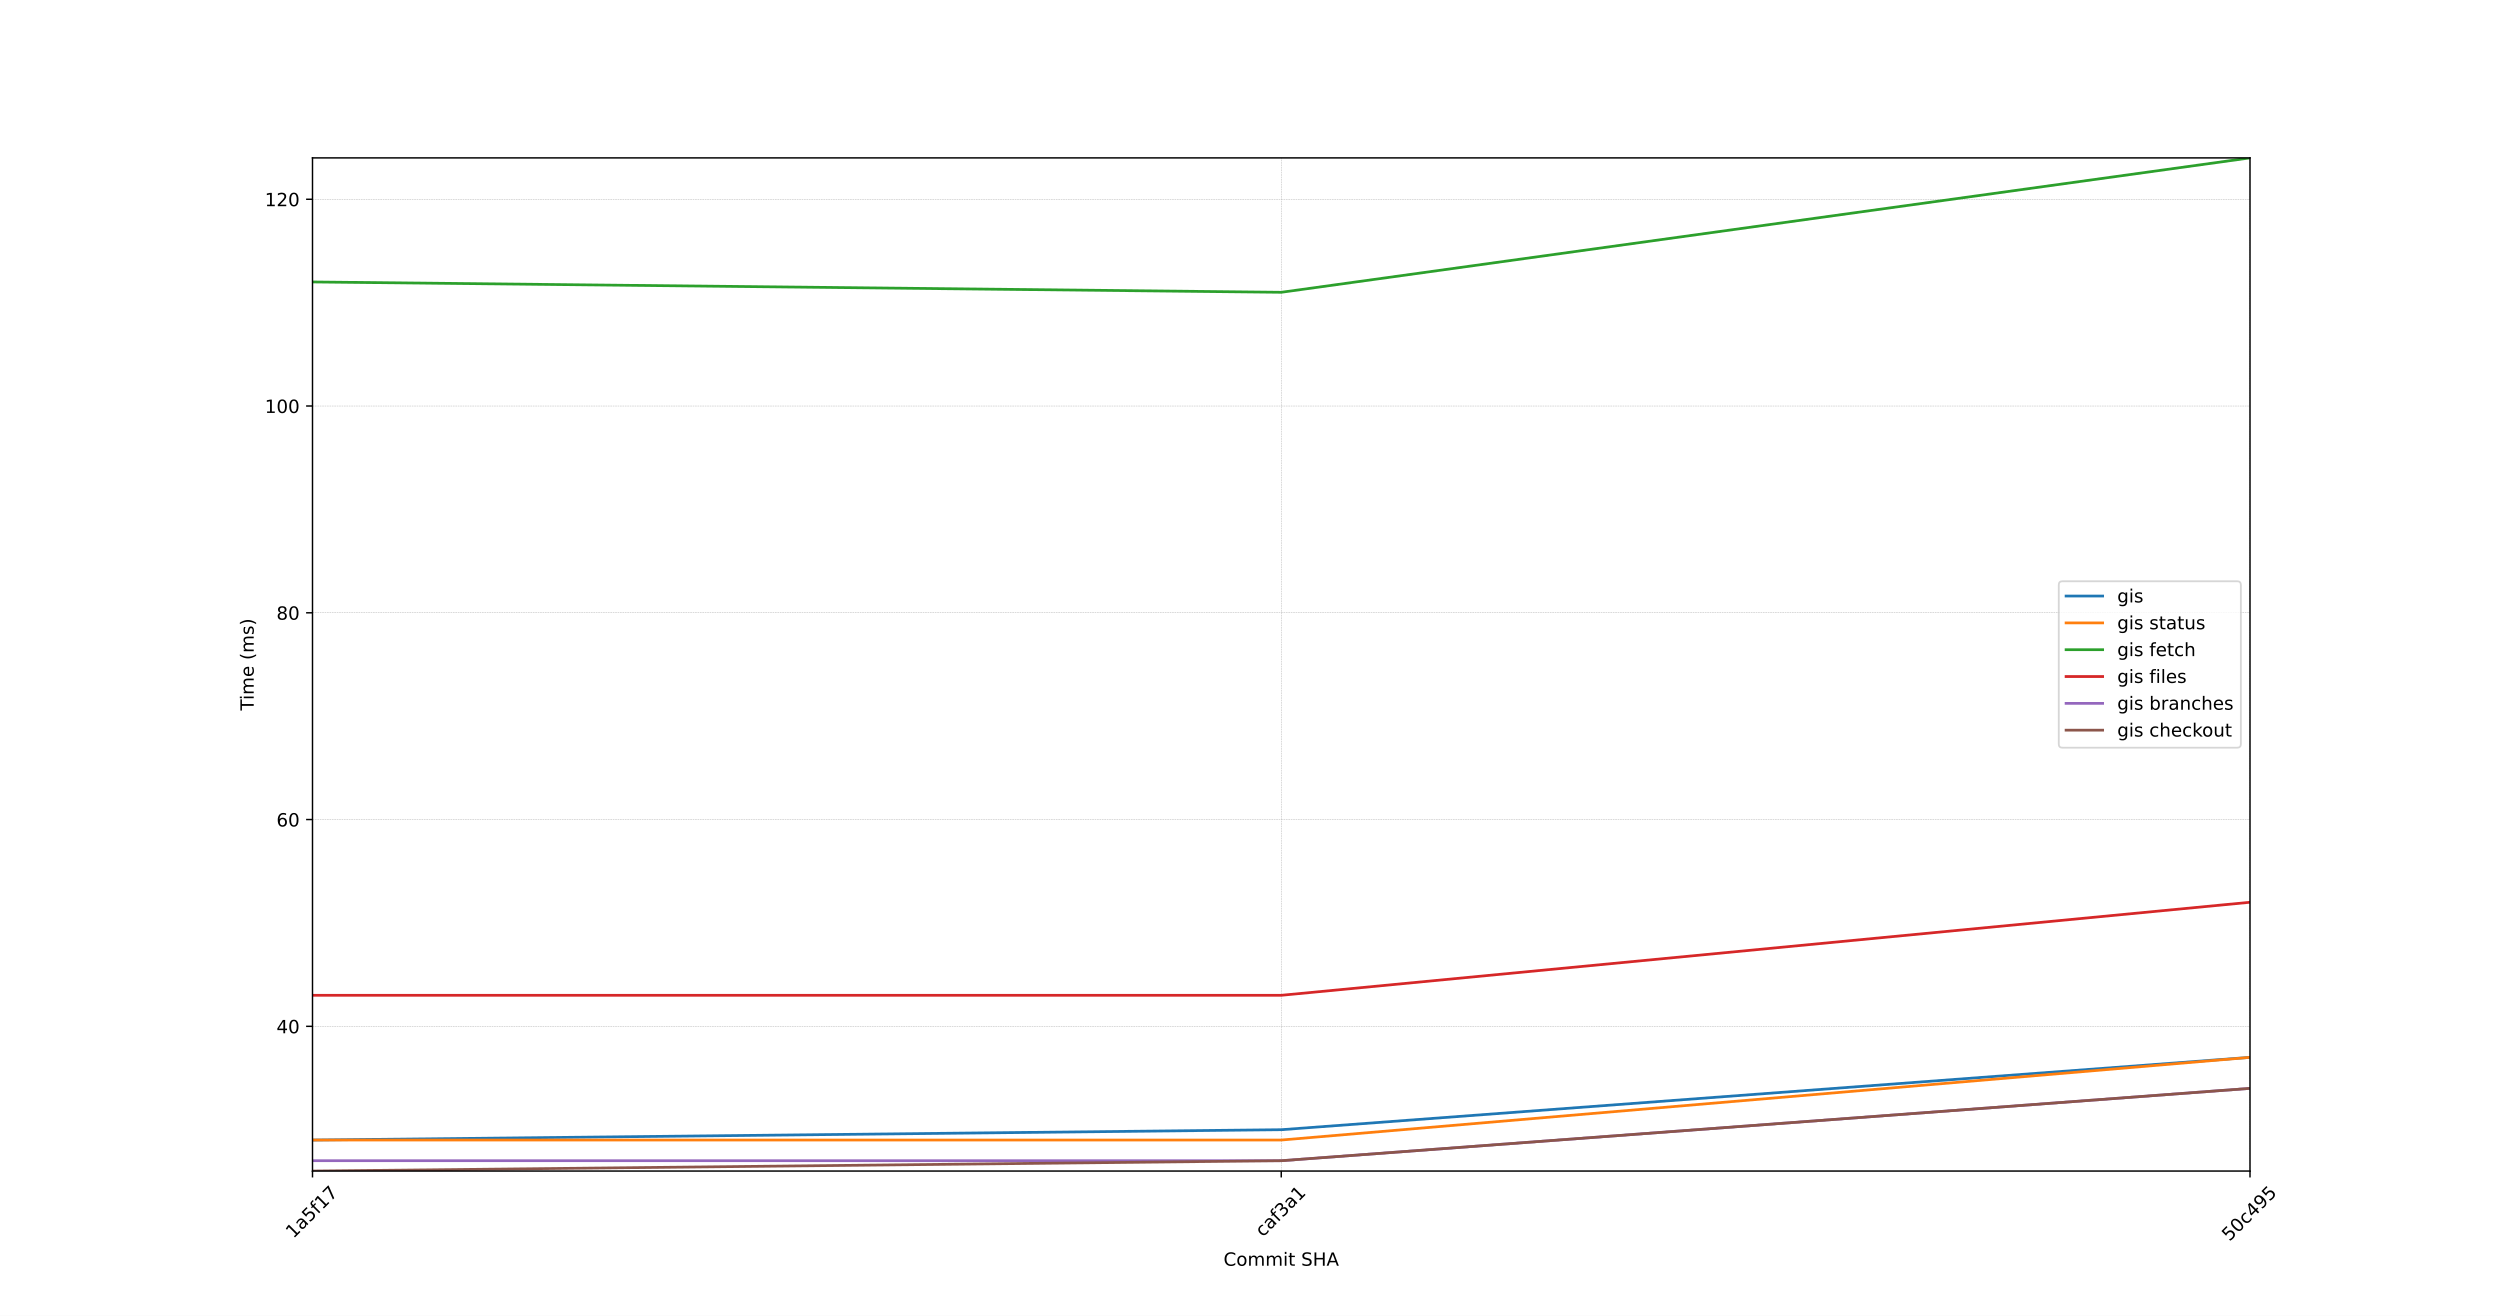
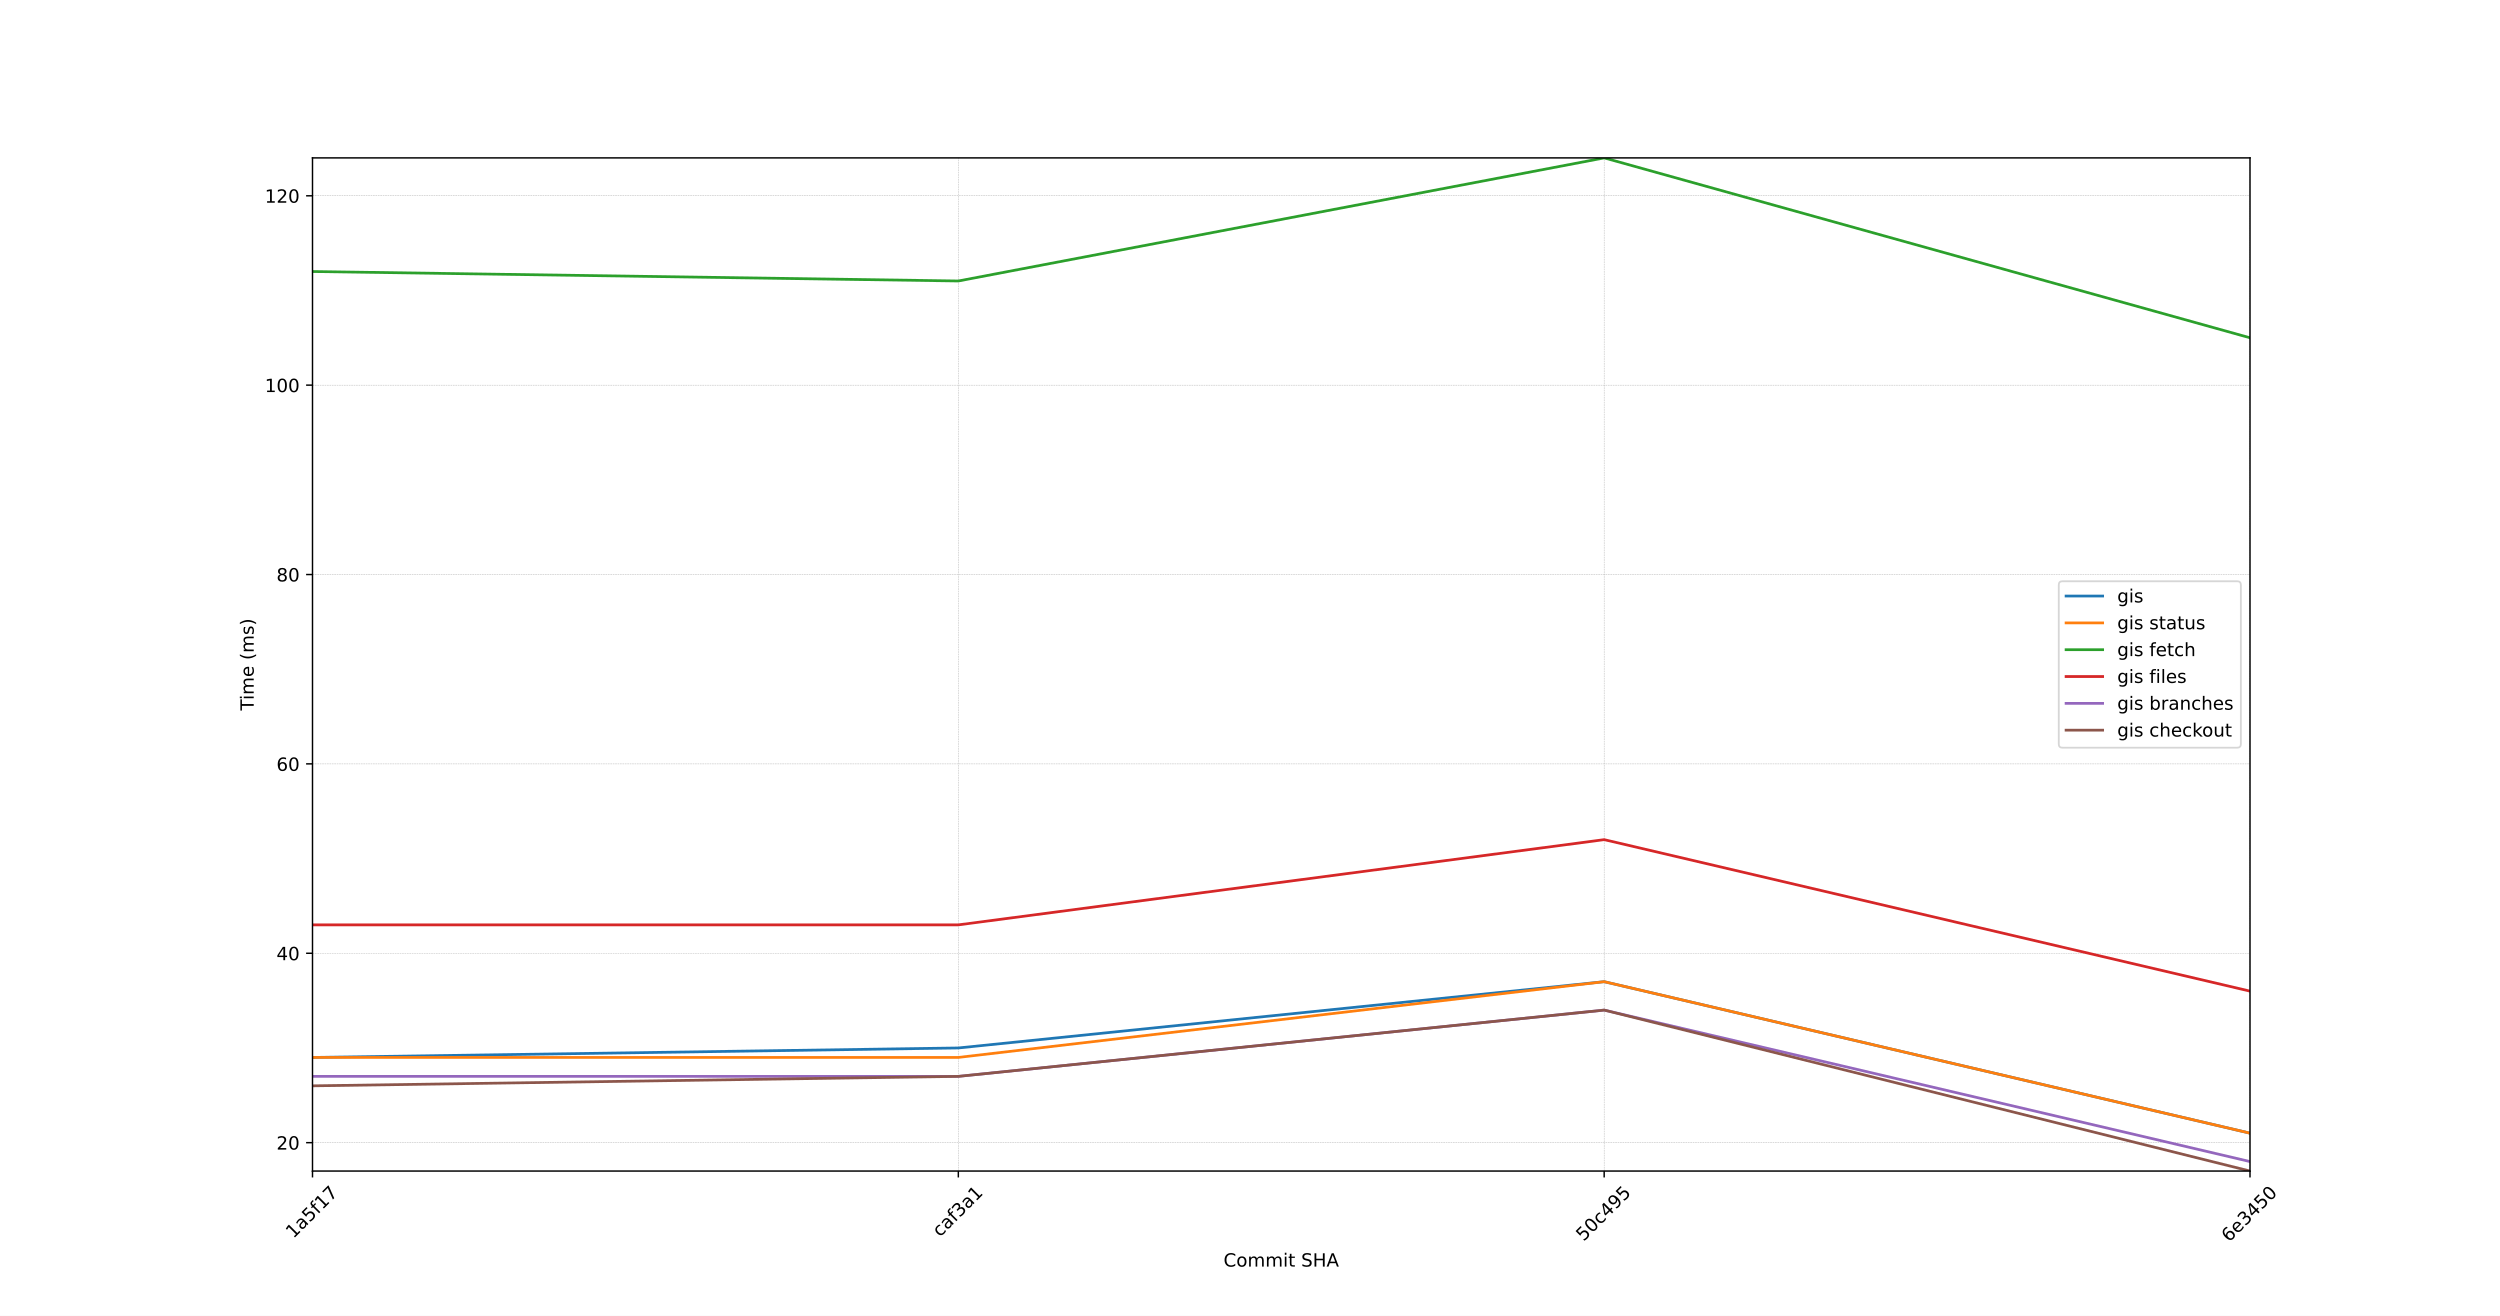
<svg xmlns="http://www.w3.org/2000/svg" xmlns:xlink="http://www.w3.org/1999/xlink" width="1368pt" height="720pt" viewBox="0 0 1368 720" version="1.1">
  <defs>
    <style type="text/css">*{stroke-linejoin: round; stroke-linecap: butt}</style>
  </defs>
  <g id="figure_1">
    <g id="patch_1">
      <path d="M 0 720  L 1368 720  L 1368 0  L 0 0  z " style="fill: #ffffff" />
    </g>
    <g id="axes_1">
      <g id="patch_2">
        <path d="M 171 640.8  L 1231.2 640.8  L 1231.2 86.4  L 171 86.4  z " style="fill: #ffffff" />
      </g>
      <g id="matplotlib.axis_1">
        <g id="xtick_1">
          <g id="line2d_1">
-             <path d="M 171 640.8  L 171 86.4  " clip-path="url(#p77ce0846e0)" style="fill: none; stroke-dasharray: 0.925,0.4; stroke-dashoffset: 0; stroke: #b0b0b0; stroke-width: 0.25" />
+             <path d="M 171 640.8  L 171 86.4  " clip-path="url(#p34cb891d25)" style="fill: none; stroke-dasharray: 0.925,0.4; stroke-dashoffset: 0; stroke: #b0b0b0; stroke-width: 0.25" />
          </g>
          <g id="line2d_2">
            <defs>
-               <path id="mdf9523ec60" d="M 0 0  L 0 3.5  " style="stroke: #000000; stroke-width: 0.8" />
-             </defs>
-             <g>
-               <use xlink:href="#mdf9523ec60" x="171" y="640.8" style="stroke: #000000; stroke-width: 0.8" />
+               <path id="m1423429320" d="M 0 0  L 0 3.5  " style="stroke: #000000; stroke-width: 0.8" />
+             </defs>
+             <g>
+               <use xlink:href="#m1423429320" x="171" y="640.8" style="stroke: #000000; stroke-width: 0.8" />
            </g>
          </g>
          <g id="text_1">
            <g transform="translate(160.542 677.9913) rotate(-45) scale(0.1 -0.1)">
              <defs>
                <path id="DejaVuSans-31" d="M 794 531  L 1825 531  L 1825 4091  L 703 3866  L 703 4441  L 1819 4666  L 2450 4666  L 2450 531  L 3481 531  L 3481 0  L 794 0  L 794 531  z " transform="scale(0.015625)" />
                <path id="DejaVuSans-61" d="M 2194 1759  Q 1497 1759 1228 1600  Q 959 1441 959 1056  Q 959 750 1161 570  Q 1363 391 1709 391  Q 2188 391 2477 730  Q 2766 1069 2766 1631  L 2766 1759  L 2194 1759  z M 3341 1997  L 3341 0  L 2766 0  L 2766 531  Q 2569 213 2275 61  Q 1981 -91 1556 -91  Q 1019 -91 701 211  Q 384 513 384 1019  Q 384 1609 779 1909  Q 1175 2209 1959 2209  L 2766 2209  L 2766 2266  Q 2766 2663 2505 2880  Q 2244 3097 1772 3097  Q 1472 3097 1187 3025  Q 903 2953 641 2809  L 641 3341  Q 956 3463 1253 3523  Q 1550 3584 1831 3584  Q 2591 3584 2966 3190  Q 3341 2797 3341 1997  z " transform="scale(0.015625)" />
                <path id="DejaVuSans-35" d="M 691 4666  L 3169 4666  L 3169 4134  L 1269 4134  L 1269 2991  Q 1406 3038 1543 3061  Q 1681 3084 1819 3084  Q 2600 3084 3056 2656  Q 3513 2228 3513 1497  Q 3513 744 3044 326  Q 2575 -91 1722 -91  Q 1428 -91 1123 -41  Q 819 9 494 109  L 494 744  Q 775 591 1075 516  Q 1375 441 1709 441  Q 2250 441 2565 725  Q 2881 1009 2881 1497  Q 2881 1984 2565 2268  Q 2250 2553 1709 2553  Q 1456 2553 1204 2497  Q 953 2441 691 2322  L 691 4666  z " transform="scale(0.015625)" />
                <path id="DejaVuSans-66" d="M 2375 4863  L 2375 4384  L 1825 4384  Q 1516 4384 1395 4259  Q 1275 4134 1275 3809  L 1275 3500  L 2222 3500  L 2222 3053  L 1275 3053  L 1275 0  L 697 0  L 697 3053  L 147 3053  L 147 3500  L 697 3500  L 697 3744  Q 697 4328 969 4595  Q 1241 4863 1831 4863  L 2375 4863  z " transform="scale(0.015625)" />
                <path id="DejaVuSans-37" d="M 525 4666  L 3525 4666  L 3525 4397  L 1831 0  L 1172 0  L 2766 4134  L 525 4134  L 525 4666  z " transform="scale(0.015625)" />
              </defs>
              <use xlink:href="#DejaVuSans-31" />
              <use xlink:href="#DejaVuSans-61" x="63.623" />
              <use xlink:href="#DejaVuSans-35" x="124.902" />
              <use xlink:href="#DejaVuSans-66" x="188.525" />
              <use xlink:href="#DejaVuSans-31" x="223.73" />
              <use xlink:href="#DejaVuSans-37" x="287.354" />
            </g>
          </g>
        </g>
        <g id="xtick_2">
          <g id="line2d_3">
-             <path d="M 701.1 640.8  L 701.1 86.4  " clip-path="url(#p77ce0846e0)" style="fill: none; stroke-dasharray: 0.925,0.4; stroke-dashoffset: 0; stroke: #b0b0b0; stroke-width: 0.25" />
+             <path d="M 524.4 640.8  L 524.4 86.4  " clip-path="url(#p34cb891d25)" style="fill: none; stroke-dasharray: 0.925,0.4; stroke-dashoffset: 0; stroke: #b0b0b0; stroke-width: 0.25" />
          </g>
          <g id="line2d_4">
            <g>
-               <use xlink:href="#mdf9523ec60" x="701.1" y="640.8" style="stroke: #000000; stroke-width: 0.8" />
+               <use xlink:href="#m1423429320" x="524.4" y="640.8" style="stroke: #000000; stroke-width: 0.8" />
            </g>
          </g>
          <g id="text_2">
-             <g transform="translate(691.0304 677.2145) rotate(-45) scale(0.1 -0.1)">
+             <g transform="translate(514.3304 677.2145) rotate(-45) scale(0.1 -0.1)">
              <defs>
                <path id="DejaVuSans-63" d="M 3122 3366  L 3122 2828  Q 2878 2963 2633 3030  Q 2388 3097 2138 3097  Q 1578 3097 1268 2742  Q 959 2388 959 1747  Q 959 1106 1268 751  Q 1578 397 2138 397  Q 2388 397 2633 464  Q 2878 531 3122 666  L 3122 134  Q 2881 22 2623 -34  Q 2366 -91 2075 -91  Q 1284 -91 818 406  Q 353 903 353 1747  Q 353 2603 823 3093  Q 1294 3584 2113 3584  Q 2378 3584 2631 3529  Q 2884 3475 3122 3366  z " transform="scale(0.015625)" />
                <path id="DejaVuSans-33" d="M 2597 2516  Q 3050 2419 3304 2112  Q 3559 1806 3559 1356  Q 3559 666 3084 287  Q 2609 -91 1734 -91  Q 1441 -91 1130 -33  Q 819 25 488 141  L 488 750  Q 750 597 1062 519  Q 1375 441 1716 441  Q 2309 441 2620 675  Q 2931 909 2931 1356  Q 2931 1769 2642 2001  Q 2353 2234 1838 2234  L 1294 2234  L 1294 2753  L 1863 2753  Q 2328 2753 2575 2939  Q 2822 3125 2822 3475  Q 2822 3834 2567 4026  Q 2313 4219 1838 4219  Q 1578 4219 1281 4162  Q 984 4106 628 3988  L 628 4550  Q 988 4650 1302 4700  Q 1616 4750 1894 4750  Q 2613 4750 3031 4423  Q 3450 4097 3450 3541  Q 3450 3153 3228 2886  Q 3006 2619 2597 2516  z " transform="scale(0.015625)" />
              </defs>
              <use xlink:href="#DejaVuSans-63" />
              <use xlink:href="#DejaVuSans-61" x="54.98" />
              <use xlink:href="#DejaVuSans-66" x="116.26" />
              <use xlink:href="#DejaVuSans-33" x="151.465" />
              <use xlink:href="#DejaVuSans-61" x="215.088" />
              <use xlink:href="#DejaVuSans-31" x="276.367" />
            </g>
          </g>
        </g>
        <g id="xtick_3">
          <g id="line2d_5">
-             <path d="M 1231.2 640.8  L 1231.2 86.4  " clip-path="url(#p77ce0846e0)" style="fill: none; stroke-dasharray: 0.925,0.4; stroke-dashoffset: 0; stroke: #b0b0b0; stroke-width: 0.25" />
+             <path d="M 877.8 640.8  L 877.8 86.4  " clip-path="url(#p34cb891d25)" style="fill: none; stroke-dasharray: 0.925,0.4; stroke-dashoffset: 0; stroke: #b0b0b0; stroke-width: 0.25" />
          </g>
          <g id="line2d_6">
            <g>
-               <use xlink:href="#mdf9523ec60" x="1231.2" y="640.8" style="stroke: #000000; stroke-width: 0.8" />
+               <use xlink:href="#m1423429320" x="877.8" y="640.8" style="stroke: #000000; stroke-width: 0.8" />
            </g>
          </g>
          <g id="text_3">
-             <g transform="translate(1219.96 679.5557) rotate(-45) scale(0.1 -0.1)">
+             <g transform="translate(866.5598 679.5557) rotate(-45) scale(0.1 -0.1)">
              <defs>
                <path id="DejaVuSans-30" d="M 2034 4250  Q 1547 4250 1301 3770  Q 1056 3291 1056 2328  Q 1056 1369 1301 889  Q 1547 409 2034 409  Q 2525 409 2770 889  Q 3016 1369 3016 2328  Q 3016 3291 2770 3770  Q 2525 4250 2034 4250  z M 2034 4750  Q 2819 4750 3233 4129  Q 3647 3509 3647 2328  Q 3647 1150 3233 529  Q 2819 -91 2034 -91  Q 1250 -91 836 529  Q 422 1150 422 2328  Q 422 3509 836 4129  Q 1250 4750 2034 4750  z " transform="scale(0.015625)" />
                <path id="DejaVuSans-34" d="M 2419 4116  L 825 1625  L 2419 1625  L 2419 4116  z M 2253 4666  L 3047 4666  L 3047 1625  L 3713 1625  L 3713 1100  L 3047 1100  L 3047 0  L 2419 0  L 2419 1100  L 313 1100  L 313 1709  L 2253 4666  z " transform="scale(0.015625)" />
                <path id="DejaVuSans-39" d="M 703 97  L 703 672  Q 941 559 1184 500  Q 1428 441 1663 441  Q 2288 441 2617 861  Q 2947 1281 2994 2138  Q 2813 1869 2534 1725  Q 2256 1581 1919 1581  Q 1219 1581 811 2004  Q 403 2428 403 3163  Q 403 3881 828 4315  Q 1253 4750 1959 4750  Q 2769 4750 3195 4129  Q 3622 3509 3622 2328  Q 3622 1225 3098 567  Q 2575 -91 1691 -91  Q 1453 -91 1209 -44  Q 966 3 703 97  z M 1959 2075  Q 2384 2075 2632 2365  Q 2881 2656 2881 3163  Q 2881 3666 2632 3958  Q 2384 4250 1959 4250  Q 1534 4250 1286 3958  Q 1038 3666 1038 3163  Q 1038 2656 1286 2365  Q 1534 2075 1959 2075  z " transform="scale(0.015625)" />
              </defs>
              <use xlink:href="#DejaVuSans-35" />
              <use xlink:href="#DejaVuSans-30" x="63.623" />
              <use xlink:href="#DejaVuSans-63" x="127.246" />
              <use xlink:href="#DejaVuSans-34" x="182.227" />
              <use xlink:href="#DejaVuSans-39" x="245.85" />
              <use xlink:href="#DejaVuSans-35" x="309.473" />
            </g>
          </g>
        </g>
-         <g id="text_4">
-           <g transform="translate(669.5156 692.6247) scale(0.1 -0.1)">
+         <g id="xtick_4">
+           <g id="line2d_7">
+             <path d="M 1231.2 640.8  L 1231.2 86.4  " clip-path="url(#p34cb891d25)" style="fill: none; stroke-dasharray: 0.925,0.4; stroke-dashoffset: 0; stroke: #b0b0b0; stroke-width: 0.25" />
+           </g>
+           <g id="line2d_8">
+             <g>
+               <use xlink:href="#m1423429320" x="1231.2" y="640.8" style="stroke: #000000; stroke-width: 0.8" />
+             </g>
+           </g>
+           <g id="text_4">
+             <g transform="translate(1219.728 680.0187) rotate(-45) scale(0.1 -0.1)">
+               <defs>
+                 <path id="DejaVuSans-36" d="M 2113 2584  Q 1688 2584 1439 2293  Q 1191 2003 1191 1497  Q 1191 994 1439 701  Q 1688 409 2113 409  Q 2538 409 2786 701  Q 3034 994 3034 1497  Q 3034 2003 2786 2293  Q 2538 2584 2113 2584  z M 3366 4563  L 3366 3988  Q 3128 4100 2886 4159  Q 2644 4219 2406 4219  Q 1781 4219 1451 3797  Q 1122 3375 1075 2522  Q 1259 2794 1537 2939  Q 1816 3084 2150 3084  Q 2853 3084 3261 2657  Q 3669 2231 3669 1497  Q 3669 778 3244 343  Q 2819 -91 2113 -91  Q 1303 -91 875 529  Q 447 1150 447 2328  Q 447 3434 972 4092  Q 1497 4750 2381 4750  Q 2619 4750 2861 4703  Q 3103 4656 3366 4563  z " transform="scale(0.015625)" />
+                 <path id="DejaVuSans-65" d="M 3597 1894  L 3597 1613  L 953 1613  Q 991 1019 1311 708  Q 1631 397 2203 397  Q 2534 397 2845 478  Q 3156 559 3463 722  L 3463 178  Q 3153 47 2828 -22  Q 2503 -91 2169 -91  Q 1331 -91 842 396  Q 353 884 353 1716  Q 353 2575 817 3079  Q 1281 3584 2069 3584  Q 2775 3584 3186 3129  Q 3597 2675 3597 1894  z M 3022 2063  Q 3016 2534 2758 2815  Q 2500 3097 2075 3097  Q 1594 3097 1305 2825  Q 1016 2553 972 2059  L 3022 2063  z " transform="scale(0.015625)" />
+               </defs>
+               <use xlink:href="#DejaVuSans-36" />
+               <use xlink:href="#DejaVuSans-65" x="63.623" />
+               <use xlink:href="#DejaVuSans-33" x="125.146" />
+               <use xlink:href="#DejaVuSans-34" x="188.77" />
+               <use xlink:href="#DejaVuSans-35" x="252.393" />
+               <use xlink:href="#DejaVuSans-30" x="316.016" />
+             </g>
+           </g>
+         </g>
+         <g id="text_5">
+           <g transform="translate(669.5156 693.0877) scale(0.1 -0.1)">
            <defs>
              <path id="DejaVuSans-43" d="M 4122 4306  L 4122 3641  Q 3803 3938 3442 4084  Q 3081 4231 2675 4231  Q 1875 4231 1450 3742  Q 1025 3253 1025 2328  Q 1025 1406 1450 917  Q 1875 428 2675 428  Q 3081 428 3442 575  Q 3803 722 4122 1019  L 4122 359  Q 3791 134 3420 21  Q 3050 -91 2638 -91  Q 1578 -91 968 557  Q 359 1206 359 2328  Q 359 3453 968 4101  Q 1578 4750 2638 4750  Q 3056 4750 3426 4639  Q 3797 4528 4122 4306  z " transform="scale(0.015625)" />
              <path id="DejaVuSans-6f" d="M 1959 3097  Q 1497 3097 1228 2736  Q 959 2375 959 1747  Q 959 1119 1226 758  Q 1494 397 1959 397  Q 2419 397 2687 759  Q 2956 1122 2956 1747  Q 2956 2369 2687 2733  Q 2419 3097 1959 3097  z M 1959 3584  Q 2709 3584 3137 3096  Q 3566 2609 3566 1747  Q 3566 888 3137 398  Q 2709 -91 1959 -91  Q 1206 -91 779 398  Q 353 888 353 1747  Q 353 2609 779 3096  Q 1206 3584 1959 3584  z " transform="scale(0.015625)" />
              <path id="DejaVuSans-6d" d="M 3328 2828  Q 3544 3216 3844 3400  Q 4144 3584 4550 3584  Q 5097 3584 5394 3201  Q 5691 2819 5691 2113  L 5691 0  L 5113 0  L 5113 2094  Q 5113 2597 4934 2840  Q 4756 3084 4391 3084  Q 3944 3084 3684 2787  Q 3425 2491 3425 1978  L 3425 0  L 2847 0  L 2847 2094  Q 2847 2600 2669 2842  Q 2491 3084 2119 3084  Q 1678 3084 1418 2786  Q 1159 2488 1159 1978  L 1159 0  L 581 0  L 581 3500  L 1159 3500  L 1159 2956  Q 1356 3278 1631 3431  Q 1906 3584 2284 3584  Q 2666 3584 2933 3390  Q 3200 3197 3328 2828  z " transform="scale(0.015625)" />
              <path id="DejaVuSans-69" d="M 603 3500  L 1178 3500  L 1178 0  L 603 0  L 603 3500  z M 603 4863  L 1178 4863  L 1178 4134  L 603 4134  L 603 4863  z " transform="scale(0.015625)" />
              <path id="DejaVuSans-74" d="M 1172 4494  L 1172 3500  L 2356 3500  L 2356 3053  L 1172 3053  L 1172 1153  Q 1172 725 1289 603  Q 1406 481 1766 481  L 2356 481  L 2356 0  L 1766 0  Q 1100 0 847 248  Q 594 497 594 1153  L 594 3053  L 172 3053  L 172 3500  L 594 3500  L 594 4494  L 1172 4494  z " transform="scale(0.015625)" />
              <path id="DejaVuSans-20" transform="scale(0.015625)" />
              <path id="DejaVuSans-53" d="M 3425 4513  L 3425 3897  Q 3066 4069 2747 4153  Q 2428 4238 2131 4238  Q 1616 4238 1336 4038  Q 1056 3838 1056 3469  Q 1056 3159 1242 3001  Q 1428 2844 1947 2747  L 2328 2669  Q 3034 2534 3370 2195  Q 3706 1856 3706 1288  Q 3706 609 3251 259  Q 2797 -91 1919 -91  Q 1588 -91 1214 -16  Q 841 59 441 206  L 441 856  Q 825 641 1194 531  Q 1563 422 1919 422  Q 2459 422 2753 634  Q 3047 847 3047 1241  Q 3047 1584 2836 1778  Q 2625 1972 2144 2069  L 1759 2144  Q 1053 2284 737 2584  Q 422 2884 422 3419  Q 422 4038 858 4394  Q 1294 4750 2059 4750  Q 2388 4750 2728 4690  Q 3069 4631 3425 4513  z " transform="scale(0.015625)" />
              <path id="DejaVuSans-48" d="M 628 4666  L 1259 4666  L 1259 2753  L 3553 2753  L 3553 4666  L 4184 4666  L 4184 0  L 3553 0  L 3553 2222  L 1259 2222  L 1259 0  L 628 0  L 628 4666  z " transform="scale(0.015625)" />
              <path id="DejaVuSans-41" d="M 2188 4044  L 1331 1722  L 3047 1722  L 2188 4044  z M 1831 4666  L 2547 4666  L 4325 0  L 3669 0  L 3244 1197  L 1141 1197  L 716 0  L 50 0  L 1831 4666  z " transform="scale(0.015625)" />
            </defs>
            <use xlink:href="#DejaVuSans-43" />
            <use xlink:href="#DejaVuSans-6f" x="69.824" />
            <use xlink:href="#DejaVuSans-6d" x="131.006" />
            <use xlink:href="#DejaVuSans-6d" x="228.418" />
            <use xlink:href="#DejaVuSans-69" x="325.83" />
            <use xlink:href="#DejaVuSans-74" x="353.613" />
            <use xlink:href="#DejaVuSans-20" x="392.822" />
            <use xlink:href="#DejaVuSans-53" x="424.609" />
            <use xlink:href="#DejaVuSans-48" x="488.086" />
            <use xlink:href="#DejaVuSans-41" x="563.281" />
          </g>
        </g>
      </g>
      <g id="matplotlib.axis_2">
        <g id="ytick_1">
-           <g id="line2d_7">
-             <path d="M 171 561.6  L 1231.2 561.6  " clip-path="url(#p77ce0846e0)" style="fill: none; stroke-dasharray: 0.925,0.4; stroke-dashoffset: 0; stroke: #b0b0b0; stroke-width: 0.25" />
-           </g>
-           <g id="line2d_8">
-             <defs>
-               <path id="ma41da76182" d="M 0 0  L -3.5 0  " style="stroke: #000000; stroke-width: 0.8" />
-             </defs>
-             <g>
-               <use xlink:href="#ma41da76182" x="171" y="561.6" style="stroke: #000000; stroke-width: 0.8" />
-             </g>
-           </g>
-           <g id="text_5">
-             <g transform="translate(151.275 565.3992) scale(0.1 -0.1)">
+           <g id="line2d_9">
+             <path d="M 171 625.256  L 1231.2 625.256  " clip-path="url(#p34cb891d25)" style="fill: none; stroke-dasharray: 0.925,0.4; stroke-dashoffset: 0; stroke: #b0b0b0; stroke-width: 0.25" />
+           </g>
+           <g id="line2d_10">
+             <defs>
+               <path id="mde86f1480e" d="M 0 0  L -3.5 0  " style="stroke: #000000; stroke-width: 0.8" />
+             </defs>
+             <g>
+               <use xlink:href="#mde86f1480e" x="171" y="625.256" style="stroke: #000000; stroke-width: 0.8" />
+             </g>
+           </g>
+           <g id="text_6">
+             <g transform="translate(151.275 629.0553) scale(0.1 -0.1)">
+               <defs>
+                 <path id="DejaVuSans-32" d="M 1228 531  L 3431 531  L 3431 0  L 469 0  L 469 531  Q 828 903 1448 1529  Q 2069 2156 2228 2338  Q 2531 2678 2651 2914  Q 2772 3150 2772 3378  Q 2772 3750 2511 3984  Q 2250 4219 1831 4219  Q 1534 4219 1204 4116  Q 875 4013 500 3803  L 500 4441  Q 881 4594 1212 4672  Q 1544 4750 1819 4750  Q 2544 4750 2975 4387  Q 3406 4025 3406 3419  Q 3406 3131 3298 2873  Q 3191 2616 2906 2266  Q 2828 2175 2409 1742  Q 1991 1309 1228 531  z " transform="scale(0.015625)" />
+               </defs>
+               <use xlink:href="#DejaVuSans-32" />
+               <use xlink:href="#DejaVuSans-30" x="63.623" />
+             </g>
+           </g>
+         </g>
+         <g id="ytick_2">
+           <g id="line2d_11">
+             <path d="M 171 521.63  L 1231.2 521.63  " clip-path="url(#p34cb891d25)" style="fill: none; stroke-dasharray: 0.925,0.4; stroke-dashoffset: 0; stroke: #b0b0b0; stroke-width: 0.25" />
+           </g>
+           <g id="line2d_12">
+             <g>
+               <use xlink:href="#mde86f1480e" x="171" y="521.63" style="stroke: #000000; stroke-width: 0.8" />
+             </g>
+           </g>
+           <g id="text_7">
+             <g transform="translate(151.275 525.4291) scale(0.1 -0.1)">
              <use xlink:href="#DejaVuSans-34" />
              <use xlink:href="#DejaVuSans-30" x="63.623" />
            </g>
          </g>
        </g>
-         <g id="ytick_2">
-           <g id="line2d_9">
-             <path d="M 171 448.457  L 1231.2 448.457  " clip-path="url(#p77ce0846e0)" style="fill: none; stroke-dasharray: 0.925,0.4; stroke-dashoffset: 0; stroke: #b0b0b0; stroke-width: 0.25" />
-           </g>
-           <g id="line2d_10">
-             <g>
-               <use xlink:href="#ma41da76182" x="171" y="448.457" style="stroke: #000000; stroke-width: 0.8" />
-             </g>
-           </g>
-           <g id="text_6">
-             <g transform="translate(151.275 452.2564) scale(0.1 -0.1)">
-               <defs>
-                 <path id="DejaVuSans-36" d="M 2113 2584  Q 1688 2584 1439 2293  Q 1191 2003 1191 1497  Q 1191 994 1439 701  Q 1688 409 2113 409  Q 2538 409 2786 701  Q 3034 994 3034 1497  Q 3034 2003 2786 2293  Q 2538 2584 2113 2584  z M 3366 4563  L 3366 3988  Q 3128 4100 2886 4159  Q 2644 4219 2406 4219  Q 1781 4219 1451 3797  Q 1122 3375 1075 2522  Q 1259 2794 1537 2939  Q 1816 3084 2150 3084  Q 2853 3084 3261 2657  Q 3669 2231 3669 1497  Q 3669 778 3244 343  Q 2819 -91 2113 -91  Q 1303 -91 875 529  Q 447 1150 447 2328  Q 447 3434 972 4092  Q 1497 4750 2381 4750  Q 2619 4750 2861 4703  Q 3103 4656 3366 4563  z " transform="scale(0.015625)" />
-               </defs>
+         <g id="ytick_3">
+           <g id="line2d_13">
+             <path d="M 171 418.004  L 1231.2 418.004  " clip-path="url(#p34cb891d25)" style="fill: none; stroke-dasharray: 0.925,0.4; stroke-dashoffset: 0; stroke: #b0b0b0; stroke-width: 0.25" />
+           </g>
+           <g id="line2d_14">
+             <g>
+               <use xlink:href="#mde86f1480e" x="171" y="418.004" style="stroke: #000000; stroke-width: 0.8" />
+             </g>
+           </g>
+           <g id="text_8">
+             <g transform="translate(151.275 421.803) scale(0.1 -0.1)">
              <use xlink:href="#DejaVuSans-36" />
              <use xlink:href="#DejaVuSans-30" x="63.623" />
            </g>
          </g>
        </g>
-         <g id="ytick_3">
-           <g id="line2d_11">
-             <path d="M 171 335.314  L 1231.2 335.314  " clip-path="url(#p77ce0846e0)" style="fill: none; stroke-dasharray: 0.925,0.4; stroke-dashoffset: 0; stroke: #b0b0b0; stroke-width: 0.25" />
-           </g>
-           <g id="line2d_12">
-             <g>
-               <use xlink:href="#ma41da76182" x="171" y="335.314" style="stroke: #000000; stroke-width: 0.8" />
-             </g>
-           </g>
-           <g id="text_7">
-             <g transform="translate(151.275 339.1135) scale(0.1 -0.1)">
+         <g id="ytick_4">
+           <g id="line2d_15">
+             <path d="M 171 314.378  L 1231.2 314.378  " clip-path="url(#p34cb891d25)" style="fill: none; stroke-dasharray: 0.925,0.4; stroke-dashoffset: 0; stroke: #b0b0b0; stroke-width: 0.25" />
+           </g>
+           <g id="line2d_16">
+             <g>
+               <use xlink:href="#mde86f1480e" x="171" y="314.378" style="stroke: #000000; stroke-width: 0.8" />
+             </g>
+           </g>
+           <g id="text_9">
+             <g transform="translate(151.275 318.1768) scale(0.1 -0.1)">
              <defs>
                <path id="DejaVuSans-38" d="M 2034 2216  Q 1584 2216 1326 1975  Q 1069 1734 1069 1313  Q 1069 891 1326 650  Q 1584 409 2034 409  Q 2484 409 2743 651  Q 3003 894 3003 1313  Q 3003 1734 2745 1975  Q 2488 2216 2034 2216  z M 1403 2484  Q 997 2584 770 2862  Q 544 3141 544 3541  Q 544 4100 942 4425  Q 1341 4750 2034 4750  Q 2731 4750 3128 4425  Q 3525 4100 3525 3541  Q 3525 3141 3298 2862  Q 3072 2584 2669 2484  Q 3125 2378 3379 2068  Q 3634 1759 3634 1313  Q 3634 634 3220 271  Q 2806 -91 2034 -91  Q 1263 -91 848 271  Q 434 634 434 1313  Q 434 1759 690 2068  Q 947 2378 1403 2484  z M 1172 3481  Q 1172 3119 1398 2916  Q 1625 2713 2034 2713  Q 2441 2713 2670 2916  Q 2900 3119 2900 3481  Q 2900 3844 2670 4047  Q 2441 4250 2034 4250  Q 1625 4250 1398 4047  Q 1172 3844 1172 3481  z " transform="scale(0.015625)" />
              </defs>
              <use xlink:href="#DejaVuSans-38" />
              <use xlink:href="#DejaVuSans-30" x="63.623" />
            </g>
          </g>
        </g>
-         <g id="ytick_4">
-           <g id="line2d_13">
-             <path d="M 171 222.171  L 1231.2 222.171  " clip-path="url(#p77ce0846e0)" style="fill: none; stroke-dasharray: 0.925,0.4; stroke-dashoffset: 0; stroke: #b0b0b0; stroke-width: 0.25" />
-           </g>
-           <g id="line2d_14">
-             <g>
-               <use xlink:href="#ma41da76182" x="171" y="222.171" style="stroke: #000000; stroke-width: 0.8" />
-             </g>
-           </g>
-           <g id="text_8">
-             <g transform="translate(144.9125 225.9706) scale(0.1 -0.1)">
+         <g id="ytick_5">
+           <g id="line2d_17">
+             <path d="M 171 210.751  L 1231.2 210.751  " clip-path="url(#p34cb891d25)" style="fill: none; stroke-dasharray: 0.925,0.4; stroke-dashoffset: 0; stroke: #b0b0b0; stroke-width: 0.25" />
+           </g>
+           <g id="line2d_18">
+             <g>
+               <use xlink:href="#mde86f1480e" x="171" y="210.751" style="stroke: #000000; stroke-width: 0.8" />
+             </g>
+           </g>
+           <g id="text_10">
+             <g transform="translate(144.9125 214.5506) scale(0.1 -0.1)">
              <use xlink:href="#DejaVuSans-31" />
              <use xlink:href="#DejaVuSans-30" x="63.623" />
              <use xlink:href="#DejaVuSans-30" x="127.246" />
            </g>
          </g>
        </g>
-         <g id="ytick_5">
-           <g id="line2d_15">
-             <path d="M 171 109.029  L 1231.2 109.029  " clip-path="url(#p77ce0846e0)" style="fill: none; stroke-dasharray: 0.925,0.4; stroke-dashoffset: 0; stroke: #b0b0b0; stroke-width: 0.25" />
-           </g>
-           <g id="line2d_16">
-             <g>
-               <use xlink:href="#ma41da76182" x="171" y="109.029" style="stroke: #000000; stroke-width: 0.8" />
-             </g>
-           </g>
-           <g id="text_9">
-             <g transform="translate(144.9125 112.8278) scale(0.1 -0.1)">
-               <defs>
-                 <path id="DejaVuSans-32" d="M 1228 531  L 3431 531  L 3431 0  L 469 0  L 469 531  Q 828 903 1448 1529  Q 2069 2156 2228 2338  Q 2531 2678 2651 2914  Q 2772 3150 2772 3378  Q 2772 3750 2511 3984  Q 2250 4219 1831 4219  Q 1534 4219 1204 4116  Q 875 4013 500 3803  L 500 4441  Q 881 4594 1212 4672  Q 1544 4750 1819 4750  Q 2544 4750 2975 4387  Q 3406 4025 3406 3419  Q 3406 3131 3298 2873  Q 3191 2616 2906 2266  Q 2828 2175 2409 1742  Q 1991 1309 1228 531  z " transform="scale(0.015625)" />
-               </defs>
+         <g id="ytick_6">
+           <g id="line2d_19">
+             <path d="M 171 107.125  L 1231.2 107.125  " clip-path="url(#p34cb891d25)" style="fill: none; stroke-dasharray: 0.925,0.4; stroke-dashoffset: 0; stroke: #b0b0b0; stroke-width: 0.25" />
+           </g>
+           <g id="line2d_20">
+             <g>
+               <use xlink:href="#mde86f1480e" x="171" y="107.125" style="stroke: #000000; stroke-width: 0.8" />
+             </g>
+           </g>
+           <g id="text_11">
+             <g transform="translate(144.9125 110.9245) scale(0.1 -0.1)">
              <use xlink:href="#DejaVuSans-31" />
              <use xlink:href="#DejaVuSans-32" x="63.623" />
              <use xlink:href="#DejaVuSans-30" x="127.246" />
            </g>
          </g>
        </g>
-         <g id="text_10">
+         <g id="text_12">
          <g transform="translate(138.8328 388.7992) rotate(-90) scale(0.1 -0.1)">
            <defs>
              <path id="DejaVuSans-54" d="M -19 4666  L 3928 4666  L 3928 4134  L 2272 4134  L 2272 0  L 1638 0  L 1638 4134  L -19 4134  L -19 4666  z " transform="scale(0.015625)" />
-               <path id="DejaVuSans-65" d="M 3597 1894  L 3597 1613  L 953 1613  Q 991 1019 1311 708  Q 1631 397 2203 397  Q 2534 397 2845 478  Q 3156 559 3463 722  L 3463 178  Q 3153 47 2828 -22  Q 2503 -91 2169 -91  Q 1331 -91 842 396  Q 353 884 353 1716  Q 353 2575 817 3079  Q 1281 3584 2069 3584  Q 2775 3584 3186 3129  Q 3597 2675 3597 1894  z M 3022 2063  Q 3016 2534 2758 2815  Q 2500 3097 2075 3097  Q 1594 3097 1305 2825  Q 1016 2553 972 2059  L 3022 2063  z " transform="scale(0.015625)" />
              <path id="DejaVuSans-28" d="M 1984 4856  Q 1566 4138 1362 3434  Q 1159 2731 1159 2009  Q 1159 1288 1364 580  Q 1569 -128 1984 -844  L 1484 -844  Q 1016 -109 783 600  Q 550 1309 550 2009  Q 550 2706 781 3412  Q 1013 4119 1484 4856  L 1984 4856  z " transform="scale(0.015625)" />
              <path id="DejaVuSans-73" d="M 2834 3397  L 2834 2853  Q 2591 2978 2328 3040  Q 2066 3103 1784 3103  Q 1356 3103 1142 2972  Q 928 2841 928 2578  Q 928 2378 1081 2264  Q 1234 2150 1697 2047  L 1894 2003  Q 2506 1872 2764 1633  Q 3022 1394 3022 966  Q 3022 478 2636 193  Q 2250 -91 1575 -91  Q 1294 -91 989 -36  Q 684 19 347 128  L 347 722  Q 666 556 975 473  Q 1284 391 1588 391  Q 1994 391 2212 530  Q 2431 669 2431 922  Q 2431 1156 2273 1281  Q 2116 1406 1581 1522  L 1381 1569  Q 847 1681 609 1914  Q 372 2147 372 2553  Q 372 3047 722 3315  Q 1072 3584 1716 3584  Q 2034 3584 2315 3537  Q 2597 3491 2834 3397  z " transform="scale(0.015625)" />
              <path id="DejaVuSans-29" d="M 513 4856  L 1013 4856  Q 1481 4119 1714 3412  Q 1947 2706 1947 2009  Q 1947 1309 1714 600  Q 1481 -109 1013 -844  L 513 -844  Q 928 -128 1133 580  Q 1338 1288 1338 2009  Q 1338 2731 1133 3434  Q 928 4138 513 4856  z " transform="scale(0.015625)" />
            </defs>
            <use xlink:href="#DejaVuSans-54" />
            <use xlink:href="#DejaVuSans-69" x="57.959" />
            <use xlink:href="#DejaVuSans-6d" x="85.742" />
            <use xlink:href="#DejaVuSans-65" x="183.154" />
            <use xlink:href="#DejaVuSans-20" x="244.678" />
            <use xlink:href="#DejaVuSans-28" x="276.465" />
            <use xlink:href="#DejaVuSans-6d" x="315.479" />
            <use xlink:href="#DejaVuSans-73" x="412.891" />
            <use xlink:href="#DejaVuSans-29" x="464.99" />
          </g>
        </g>
      </g>
-       <g id="line2d_17">
-         <path d="M 171 623.829  L 701.1 618.171  L 1231.2 578.571  " clip-path="url(#p77ce0846e0)" style="fill: none; stroke: #1f77b4; stroke-width: 1.5; stroke-linecap: square" />
-       </g>
-       <g id="line2d_18">
-         <path d="M 171 623.829  L 701.1 623.829  L 1231.2 578.571  " clip-path="url(#p77ce0846e0)" style="fill: none; stroke: #ff7f0e; stroke-width: 1.5; stroke-linecap: square" />
-       </g>
-       <g id="line2d_19">
-         <path d="M 171 154.286  L 701.1 159.943  L 1231.2 86.4  " clip-path="url(#p77ce0846e0)" style="fill: none; stroke: #2ca02c; stroke-width: 1.5; stroke-linecap: square" />
-       </g>
-       <g id="line2d_20">
-         <path d="M 171 544.629  L 701.1 544.629  L 1231.2 493.714  " clip-path="url(#p77ce0846e0)" style="fill: none; stroke: #d62728; stroke-width: 1.5; stroke-linecap: square" />
-       </g>
      <g id="line2d_21">
-         <path d="M 171 635.143  L 701.1 635.143  L 1231.2 595.543  " clip-path="url(#p77ce0846e0)" style="fill: none; stroke: #9467bd; stroke-width: 1.5; stroke-linecap: square" />
+         <path d="M 171 578.624  L 524.4 573.443  L 877.8 537.174  L 1231.2 620.075  " clip-path="url(#p34cb891d25)" style="fill: none; stroke: #1f77b4; stroke-width: 1.5; stroke-linecap: square" />
      </g>
      <g id="line2d_22">
-         <path d="M 171 640.8  L 701.1 635.143  L 1231.2 595.543  " clip-path="url(#p77ce0846e0)" style="fill: none; stroke: #8c564b; stroke-width: 1.5; stroke-linecap: square" />
+         <path d="M 171 578.624  L 524.4 578.624  L 877.8 537.174  L 1231.2 620.075  " clip-path="url(#p34cb891d25)" style="fill: none; stroke: #ff7f0e; stroke-width: 1.5; stroke-linecap: square" />
+       </g>
+       <g id="line2d_23">
+         <path d="M 171 148.576  L 524.4 153.757  L 877.8 86.4  L 1231.2 184.845  " clip-path="url(#p34cb891d25)" style="fill: none; stroke: #2ca02c; stroke-width: 1.5; stroke-linecap: square" />
+       </g>
+       <g id="line2d_24">
+         <path d="M 171 506.086  L 524.4 506.086  L 877.8 459.454  L 1231.2 542.355  " clip-path="url(#p34cb891d25)" style="fill: none; stroke: #d62728; stroke-width: 1.5; stroke-linecap: square" />
+       </g>
+       <g id="line2d_25">
+         <path d="M 171 588.987  L 524.4 588.987  L 877.8 552.718  L 1231.2 635.619  " clip-path="url(#p34cb891d25)" style="fill: none; stroke: #9467bd; stroke-width: 1.5; stroke-linecap: square" />
+       </g>
+       <g id="line2d_26">
+         <path d="M 171 594.168  L 524.4 588.987  L 877.8 552.718  L 1231.2 640.8  " clip-path="url(#p34cb891d25)" style="fill: none; stroke: #8c564b; stroke-width: 1.5; stroke-linecap: square" />
      </g>
      <g id="patch_3">
        <path d="M 171 640.8  L 171 86.4  " style="fill: none; stroke: #000000; stroke-width: 0.8; stroke-linejoin: miter; stroke-linecap: square" />
      </g>
      <g id="patch_4">
        <path d="M 1231.2 640.8  L 1231.2 86.4  " style="fill: none; stroke: #000000; stroke-width: 0.8; stroke-linejoin: miter; stroke-linecap: square" />
      </g>
      <g id="patch_5">
        <path d="M 171 640.8  L 1231.2 640.8  " style="fill: none; stroke: #000000; stroke-width: 0.8; stroke-linejoin: miter; stroke-linecap: square" />
      </g>
      <g id="patch_6">
        <path d="M 171 86.4  L 1231.2 86.4  " style="fill: none; stroke: #000000; stroke-width: 0.8; stroke-linejoin: miter; stroke-linecap: square" />
      </g>
      <g id="legend_1">
        <g id="patch_7">
          <path d="M 1128.562 409.134  L 1224.2 409.134  Q 1226.2 409.134 1226.2 407.134  L 1226.2 320.066  Q 1226.2 318.066 1224.2 318.066  L 1128.562 318.066  Q 1126.562 318.066 1126.562 320.066  L 1126.562 407.134  Q 1126.562 409.134 1128.562 409.134  z " style="fill: #ffffff; opacity: 0.8; stroke: #cccccc; stroke-linejoin: miter" />
        </g>
-         <g id="line2d_23">
+         <g id="line2d_27">
          <path d="M 1130.562 326.164  L 1140.562 326.164  L 1150.562 326.164  " style="fill: none; stroke: #1f77b4; stroke-width: 1.5; stroke-linecap: square" />
        </g>
-         <g id="text_11">
+         <g id="text_13">
          <g transform="translate(1158.562 329.6641) scale(0.1 -0.1)">
            <defs>
              <path id="DejaVuSans-67" d="M 2906 1791  Q 2906 2416 2648 2759  Q 2391 3103 1925 3103  Q 1463 3103 1205 2759  Q 947 2416 947 1791  Q 947 1169 1205 825  Q 1463 481 1925 481  Q 2391 481 2648 825  Q 2906 1169 2906 1791  z M 3481 434  Q 3481 -459 3084 -895  Q 2688 -1331 1869 -1331  Q 1566 -1331 1297 -1286  Q 1028 -1241 775 -1147  L 775 -588  Q 1028 -725 1275 -790  Q 1522 -856 1778 -856  Q 2344 -856 2625 -561  Q 2906 -266 2906 331  L 2906 616  Q 2728 306 2450 153  Q 2172 0 1784 0  Q 1141 0 747 490  Q 353 981 353 1791  Q 353 2603 747 3093  Q 1141 3584 1784 3584  Q 2172 3584 2450 3431  Q 2728 3278 2906 2969  L 2906 3500  L 3481 3500  L 3481 434  z " transform="scale(0.015625)" />
            </defs>
            <use xlink:href="#DejaVuSans-67" />
            <use xlink:href="#DejaVuSans-69" x="63.477" />
            <use xlink:href="#DejaVuSans-73" x="91.26" />
          </g>
        </g>
-         <g id="line2d_24">
+         <g id="line2d_28">
          <path d="M 1130.562 340.842  L 1140.562 340.842  L 1150.562 340.842  " style="fill: none; stroke: #ff7f0e; stroke-width: 1.5; stroke-linecap: square" />
        </g>
-         <g id="text_12">
+         <g id="text_14">
          <g transform="translate(1158.562 344.3422) scale(0.1 -0.1)">
            <defs>
              <path id="DejaVuSans-75" d="M 544 1381  L 544 3500  L 1119 3500  L 1119 1403  Q 1119 906 1312 657  Q 1506 409 1894 409  Q 2359 409 2629 706  Q 2900 1003 2900 1516  L 2900 3500  L 3475 3500  L 3475 0  L 2900 0  L 2900 538  Q 2691 219 2414 64  Q 2138 -91 1772 -91  Q 1169 -91 856 284  Q 544 659 544 1381  z M 1991 3584  L 1991 3584  z " transform="scale(0.015625)" />
            </defs>
            <use xlink:href="#DejaVuSans-67" />
            <use xlink:href="#DejaVuSans-69" x="63.477" />
            <use xlink:href="#DejaVuSans-73" x="91.26" />
            <use xlink:href="#DejaVuSans-20" x="143.359" />
            <use xlink:href="#DejaVuSans-73" x="175.146" />
            <use xlink:href="#DejaVuSans-74" x="227.246" />
            <use xlink:href="#DejaVuSans-61" x="266.455" />
            <use xlink:href="#DejaVuSans-74" x="327.734" />
            <use xlink:href="#DejaVuSans-75" x="366.943" />
            <use xlink:href="#DejaVuSans-73" x="430.322" />
          </g>
        </g>
-         <g id="line2d_25">
+         <g id="line2d_29">
          <path d="M 1130.562 355.52  L 1140.562 355.52  L 1150.562 355.52  " style="fill: none; stroke: #2ca02c; stroke-width: 1.5; stroke-linecap: square" />
        </g>
-         <g id="text_13">
+         <g id="text_15">
          <g transform="translate(1158.562 359.0203) scale(0.1 -0.1)">
            <defs>
              <path id="DejaVuSans-68" d="M 3513 2113  L 3513 0  L 2938 0  L 2938 2094  Q 2938 2591 2744 2837  Q 2550 3084 2163 3084  Q 1697 3084 1428 2787  Q 1159 2491 1159 1978  L 1159 0  L 581 0  L 581 4863  L 1159 4863  L 1159 2956  Q 1366 3272 1645 3428  Q 1925 3584 2291 3584  Q 2894 3584 3203 3211  Q 3513 2838 3513 2113  z " transform="scale(0.015625)" />
            </defs>
            <use xlink:href="#DejaVuSans-67" />
            <use xlink:href="#DejaVuSans-69" x="63.477" />
            <use xlink:href="#DejaVuSans-73" x="91.26" />
            <use xlink:href="#DejaVuSans-20" x="143.359" />
            <use xlink:href="#DejaVuSans-66" x="175.146" />
            <use xlink:href="#DejaVuSans-65" x="210.352" />
            <use xlink:href="#DejaVuSans-74" x="271.875" />
            <use xlink:href="#DejaVuSans-63" x="311.084" />
            <use xlink:href="#DejaVuSans-68" x="366.064" />
          </g>
        </g>
-         <g id="line2d_26">
+         <g id="line2d_30">
          <path d="M 1130.562 370.198  L 1140.562 370.198  L 1150.562 370.198  " style="fill: none; stroke: #d62728; stroke-width: 1.5; stroke-linecap: square" />
        </g>
-         <g id="text_14">
+         <g id="text_16">
          <g transform="translate(1158.562 373.6984) scale(0.1 -0.1)">
            <defs>
              <path id="DejaVuSans-6c" d="M 603 4863  L 1178 4863  L 1178 0  L 603 0  L 603 4863  z " transform="scale(0.015625)" />
            </defs>
            <use xlink:href="#DejaVuSans-67" />
            <use xlink:href="#DejaVuSans-69" x="63.477" />
            <use xlink:href="#DejaVuSans-73" x="91.26" />
            <use xlink:href="#DejaVuSans-20" x="143.359" />
            <use xlink:href="#DejaVuSans-66" x="175.146" />
            <use xlink:href="#DejaVuSans-69" x="210.352" />
            <use xlink:href="#DejaVuSans-6c" x="238.135" />
            <use xlink:href="#DejaVuSans-65" x="265.918" />
            <use xlink:href="#DejaVuSans-73" x="327.441" />
          </g>
        </g>
-         <g id="line2d_27">
+         <g id="line2d_31">
          <path d="M 1130.562 384.877  L 1140.562 384.877  L 1150.562 384.877  " style="fill: none; stroke: #9467bd; stroke-width: 1.5; stroke-linecap: square" />
        </g>
-         <g id="text_15">
+         <g id="text_17">
          <g transform="translate(1158.562 388.3766) scale(0.1 -0.1)">
            <defs>
              <path id="DejaVuSans-62" d="M 3116 1747  Q 3116 2381 2855 2742  Q 2594 3103 2138 3103  Q 1681 3103 1420 2742  Q 1159 2381 1159 1747  Q 1159 1113 1420 752  Q 1681 391 2138 391  Q 2594 391 2855 752  Q 3116 1113 3116 1747  z M 1159 2969  Q 1341 3281 1617 3432  Q 1894 3584 2278 3584  Q 2916 3584 3314 3078  Q 3713 2572 3713 1747  Q 3713 922 3314 415  Q 2916 -91 2278 -91  Q 1894 -91 1617 61  Q 1341 213 1159 525  L 1159 0  L 581 0  L 581 4863  L 1159 4863  L 1159 2969  z " transform="scale(0.015625)" />
              <path id="DejaVuSans-72" d="M 2631 2963  Q 2534 3019 2420 3045  Q 2306 3072 2169 3072  Q 1681 3072 1420 2755  Q 1159 2438 1159 1844  L 1159 0  L 581 0  L 581 3500  L 1159 3500  L 1159 2956  Q 1341 3275 1631 3429  Q 1922 3584 2338 3584  Q 2397 3584 2469 3576  Q 2541 3569 2628 3553  L 2631 2963  z " transform="scale(0.015625)" />
              <path id="DejaVuSans-6e" d="M 3513 2113  L 3513 0  L 2938 0  L 2938 2094  Q 2938 2591 2744 2837  Q 2550 3084 2163 3084  Q 1697 3084 1428 2787  Q 1159 2491 1159 1978  L 1159 0  L 581 0  L 581 3500  L 1159 3500  L 1159 2956  Q 1366 3272 1645 3428  Q 1925 3584 2291 3584  Q 2894 3584 3203 3211  Q 3513 2838 3513 2113  z " transform="scale(0.015625)" />
            </defs>
            <use xlink:href="#DejaVuSans-67" />
            <use xlink:href="#DejaVuSans-69" x="63.477" />
            <use xlink:href="#DejaVuSans-73" x="91.26" />
            <use xlink:href="#DejaVuSans-20" x="143.359" />
            <use xlink:href="#DejaVuSans-62" x="175.146" />
            <use xlink:href="#DejaVuSans-72" x="238.623" />
            <use xlink:href="#DejaVuSans-61" x="279.736" />
            <use xlink:href="#DejaVuSans-6e" x="341.016" />
            <use xlink:href="#DejaVuSans-63" x="404.395" />
            <use xlink:href="#DejaVuSans-68" x="459.375" />
            <use xlink:href="#DejaVuSans-65" x="522.754" />
            <use xlink:href="#DejaVuSans-73" x="584.277" />
          </g>
        </g>
-         <g id="line2d_28">
+         <g id="line2d_32">
          <path d="M 1130.562 399.555  L 1140.562 399.555  L 1150.562 399.555  " style="fill: none; stroke: #8c564b; stroke-width: 1.5; stroke-linecap: square" />
        </g>
-         <g id="text_16">
+         <g id="text_18">
          <g transform="translate(1158.562 403.0547) scale(0.1 -0.1)">
            <defs>
              <path id="DejaVuSans-6b" d="M 581 4863  L 1159 4863  L 1159 1991  L 2875 3500  L 3609 3500  L 1753 1863  L 3688 0  L 2938 0  L 1159 1709  L 1159 0  L 581 0  L 581 4863  z " transform="scale(0.015625)" />
            </defs>
            <use xlink:href="#DejaVuSans-67" />
            <use xlink:href="#DejaVuSans-69" x="63.477" />
            <use xlink:href="#DejaVuSans-73" x="91.26" />
            <use xlink:href="#DejaVuSans-20" x="143.359" />
            <use xlink:href="#DejaVuSans-63" x="175.146" />
            <use xlink:href="#DejaVuSans-68" x="230.127" />
            <use xlink:href="#DejaVuSans-65" x="293.506" />
            <use xlink:href="#DejaVuSans-63" x="355.029" />
            <use xlink:href="#DejaVuSans-6b" x="410.01" />
            <use xlink:href="#DejaVuSans-6f" x="464.295" />
            <use xlink:href="#DejaVuSans-75" x="525.477" />
            <use xlink:href="#DejaVuSans-74" x="588.855" />
          </g>
        </g>
      </g>
    </g>
  </g>
  <defs>
-     <clipPath id="p77ce0846e0">
+     <clipPath id="p34cb891d25">
      <rect x="171" y="86.4" width="1060.2" height="554.4" />
    </clipPath>
  </defs>
</svg>
